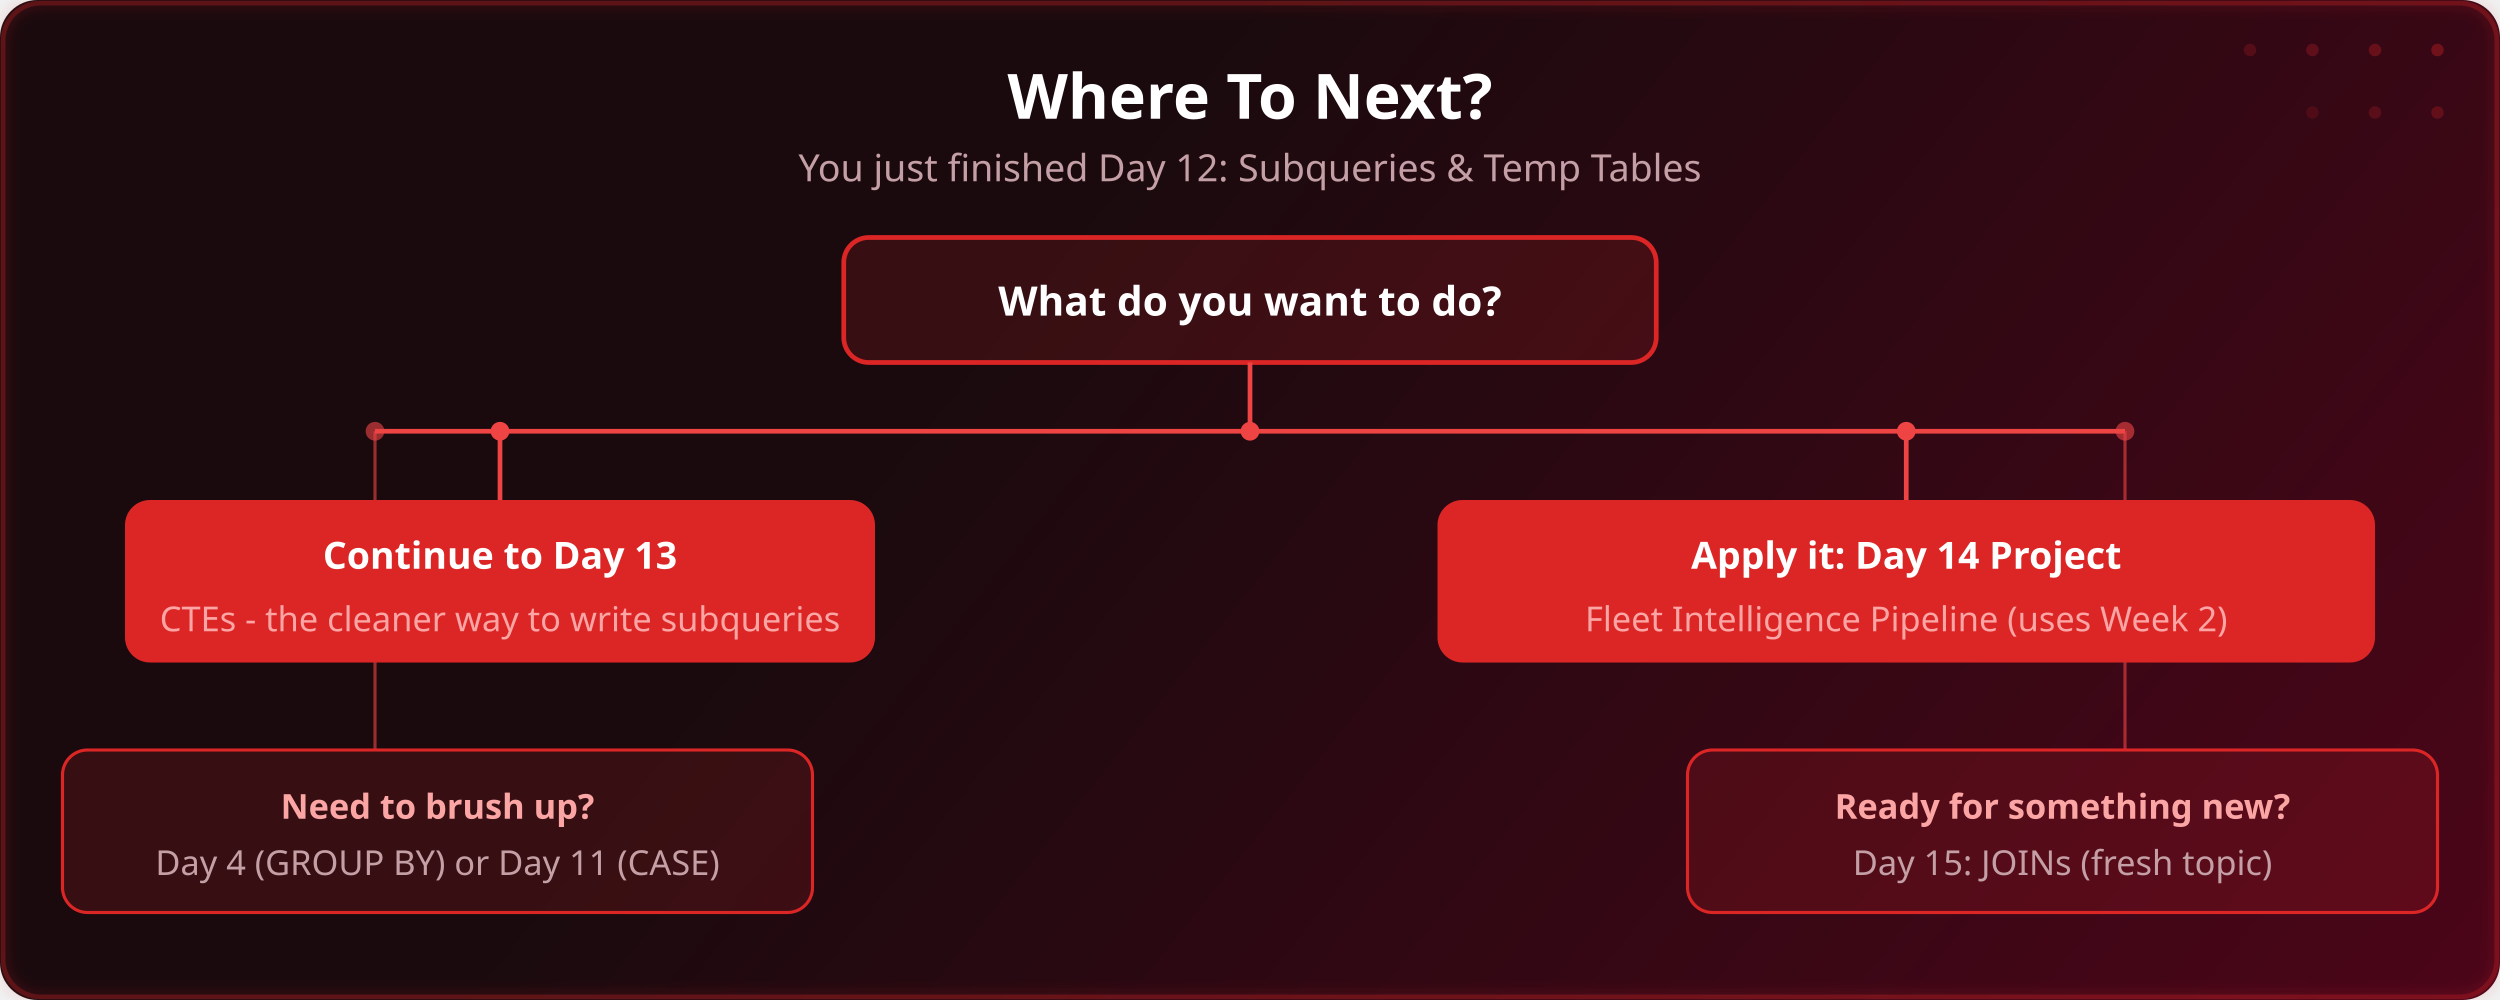
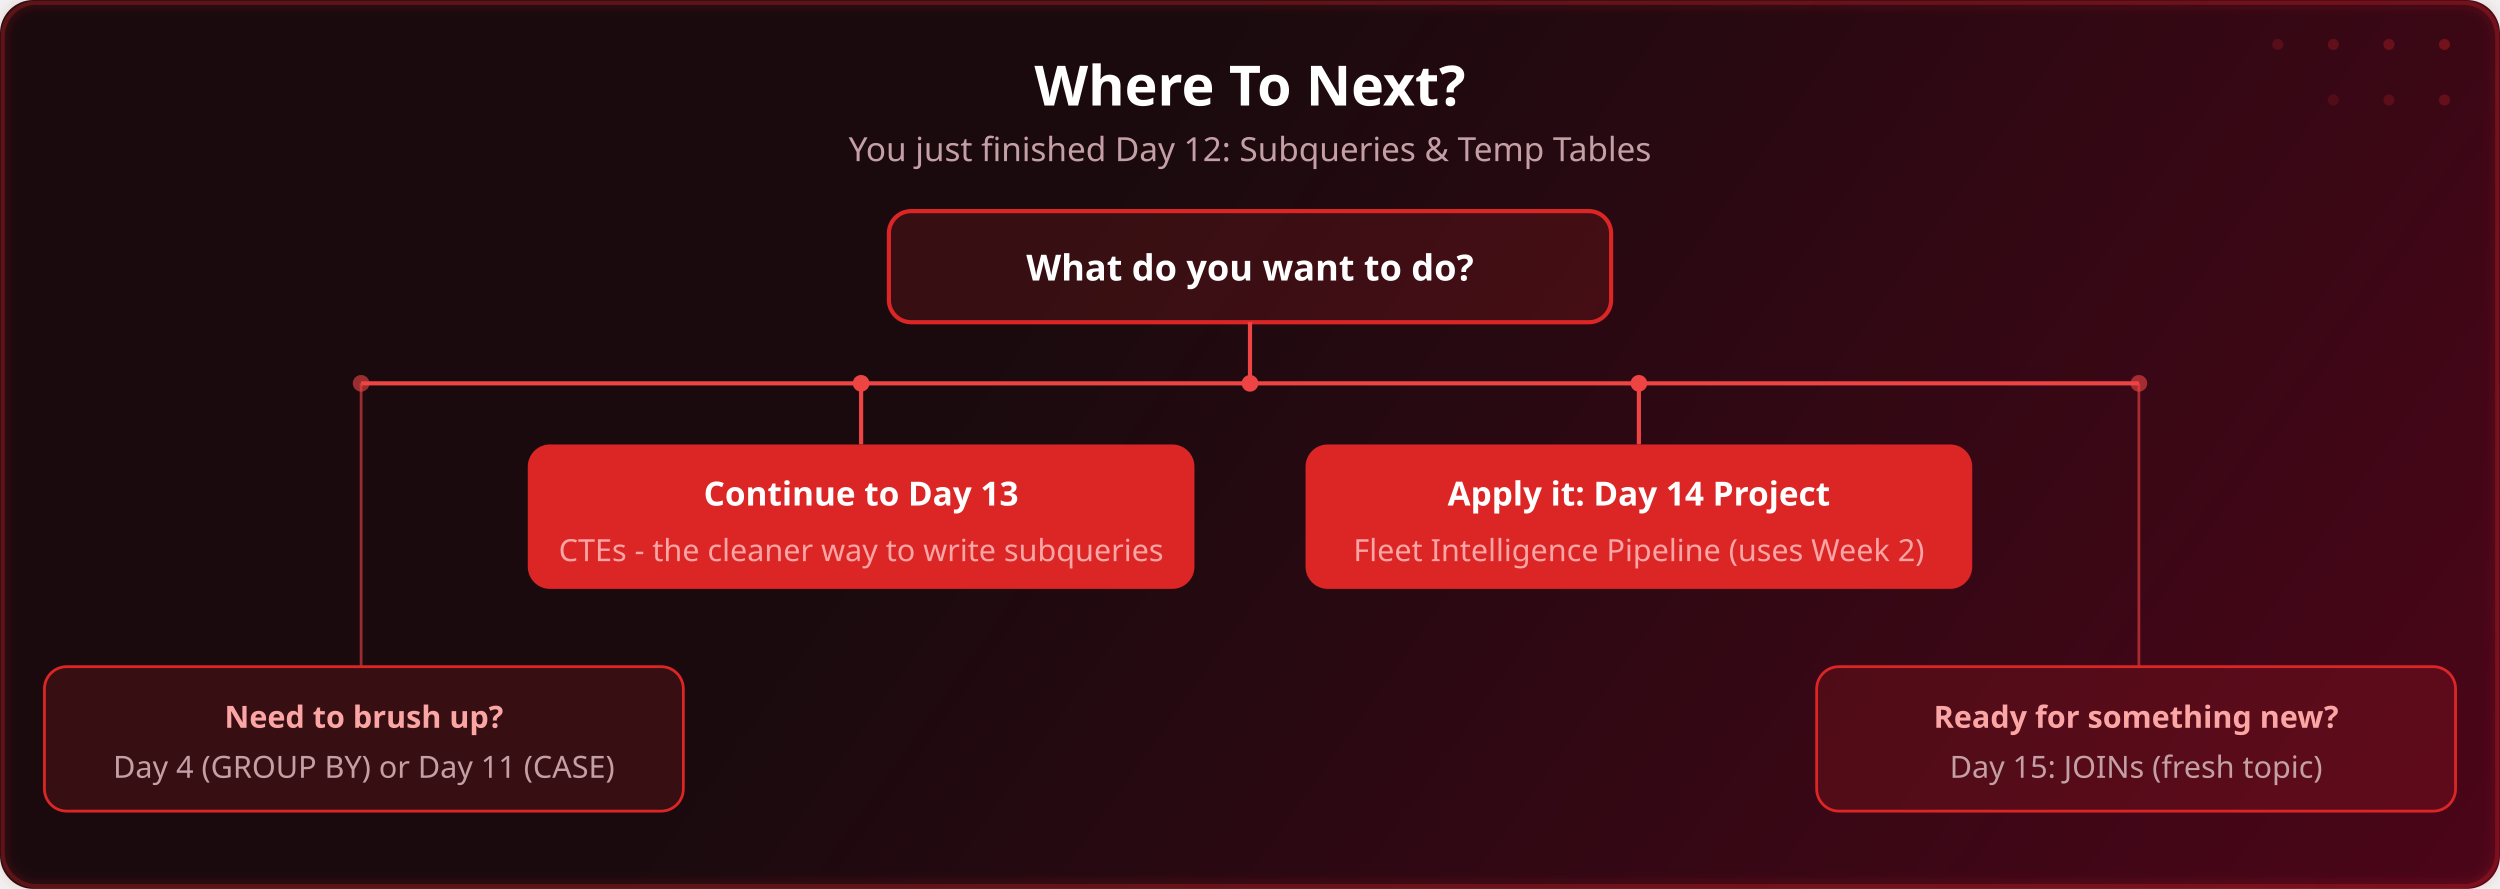
- <svg xmlns="http://www.w3.org/2000/svg" viewBox="0 0 800 320" fill="none">
+ <svg xmlns="http://www.w3.org/2000/svg" viewBox="0 0 900 320" fill="none">
  <defs>
-     <linearGradient id="wnbg" x1="400" y1="0" x2="800" y2="320" gradientUnits="userSpaceOnUse">
+     <linearGradient id="wnbg" x1="450" y1="0" x2="900" y2="320" gradientUnits="userSpaceOnUse">
      <stop offset="0%" stop-color="#1a0a0e" />
      <stop offset="100%" stop-color="#4c0519" />
    </linearGradient>
    <filter id="glow2">
      <feGaussianBlur stdDeviation="2" result="blur" />
      <feMerge>
        <feMergeNode in="blur" />
        <feMergeNode in="SourceGraphic" />
      </feMerge>
    </filter>
  </defs>
-   <rect width="800" height="320" rx="12" fill="url(#wnbg)" />
-   <rect x="1" y="1" width="798" height="318" rx="12" fill="none" stroke="#dc2626" stroke-width="1.5" opacity="0.35" filter="url(#glow2)" />
-   <circle cx="720" cy="16" r="2" fill="#dc2626" opacity="0.2" />
-   <circle cx="740" cy="16" r="2" fill="#dc2626" opacity="0.25" />
-   <circle cx="760" cy="16" r="2" fill="#dc2626" opacity="0.3" />
-   <circle cx="780" cy="16" r="2" fill="#dc2626" opacity="0.35" />
-   <circle cx="740" cy="36" r="2" fill="#dc2626" opacity="0.15" />
-   <circle cx="760" cy="36" r="2" fill="#dc2626" opacity="0.2" />
-   <circle cx="780" cy="36" r="2" fill="#dc2626" opacity="0.25" />
-   <text x="400" y="38" font-family="Segoe UI, system-ui, sans-serif" font-size="20" font-weight="700" fill="#ffffff" text-anchor="middle">Where To Next?</text>
-   <text x="400" y="58" font-family="Segoe UI, system-ui, sans-serif" font-size="12" fill="#c4a0a6" text-anchor="middle">You just finished Day 12: Subqueries &amp; Temp Tables</text>
-   <rect x="270" y="76" width="260" height="40" rx="8" fill="#dc2626" opacity="0.15" />
-   <rect x="270" y="76" width="260" height="40" rx="8" fill="none" stroke="#dc2626" stroke-width="1.5" />
-   <text x="400" y="101" font-family="Segoe UI, system-ui, sans-serif" font-size="13" font-weight="600" fill="#ffffff" text-anchor="middle">What do you want to do?</text>
-   <line x1="400" y1="116" x2="400" y2="138" stroke="#ef4444" stroke-width="1.5" />
-   <line x1="120" y1="138" x2="680" y2="138" stroke="#ef4444" stroke-width="1.5" />
-   <line x1="160" y1="138" x2="160" y2="160" stroke="#ef4444" stroke-width="1.5" />
-   <line x1="610" y1="138" x2="610" y2="160" stroke="#ef4444" stroke-width="1.5" />
-   <polyline points="120,138 120,240" fill="none" stroke="#ef4444" stroke-width="1" opacity="0.6" />
-   <polyline points="680,138 680,240" fill="none" stroke="#ef4444" stroke-width="1" opacity="0.6" />
-   <circle cx="160" cy="138" r="3" fill="#ef4444" />
-   <circle cx="610" cy="138" r="3" fill="#ef4444" />
-   <circle cx="120" cy="138" r="3" fill="#ef4444" opacity="0.6" />
-   <circle cx="680" cy="138" r="3" fill="#ef4444" opacity="0.6" />
-   <circle cx="400" cy="138" r="3" fill="#ef4444" />
-   <rect x="40" y="160" width="240" height="52" rx="8" fill="#dc2626" />
-   <text x="160" y="182" font-family="Segoe UI, system-ui, sans-serif" font-size="12" font-weight="700" fill="#ffffff" text-anchor="middle">Continue to Day 13</text>
-   <text x="160" y="202" font-family="Segoe UI, system-ui, sans-serif" font-size="11" fill="#fca5a5" text-anchor="middle">CTEs - the cleaner way to write subqueries</text>
-   <rect x="460" y="160" width="300" height="52" rx="8" fill="#dc2626" />
-   <text x="610" y="182" font-family="Segoe UI, system-ui, sans-serif" font-size="12" font-weight="700" fill="#ffffff" text-anchor="middle">Apply it: Day 14 Project</text>
-   <text x="610" y="202" font-family="Segoe UI, system-ui, sans-serif" font-size="11" fill="#fca5a5" text-anchor="middle">Fleet Intelligence Pipeline (uses Week 2)</text>
-   <rect x="20" y="240" width="240" height="52" rx="8" fill="#dc2626" opacity="0.15" />
-   <rect x="20" y="240" width="240" height="52" rx="8" fill="none" stroke="#dc2626" stroke-width="1" />
-   <text x="140" y="262" font-family="Segoe UI, system-ui, sans-serif" font-size="11" font-weight="600" fill="#fca5a5" text-anchor="middle">Need to brush up?</text>
-   <text x="140" y="280" font-family="Segoe UI, system-ui, sans-serif" font-size="11" fill="#c4a0a6" text-anchor="middle">Day 4 (GROUP BY) or Day 11 (CASE)</text>
-   <rect x="540" y="240" width="240" height="52" rx="8" fill="#dc2626" opacity="0.15" />
-   <rect x="540" y="240" width="240" height="52" rx="8" fill="none" stroke="#dc2626" stroke-width="1" />
-   <text x="660" y="262" font-family="Segoe UI, system-ui, sans-serif" font-size="11" font-weight="600" fill="#fca5a5" text-anchor="middle">Ready for something new?</text>
-   <text x="660" y="280" font-family="Segoe UI, system-ui, sans-serif" font-size="11" fill="#c4a0a6" text-anchor="middle">Day 15: JOINs (fresh topic)</text>
+   <rect width="900" height="320" rx="12" fill="url(#wnbg)" />
+   <rect x="1" y="1" width="898" height="318" rx="12" fill="none" stroke="#dc2626" stroke-width="1.5" opacity="0.35" filter="url(#glow2)" />
+   <circle cx="820" cy="16" r="2" fill="#dc2626" opacity="0.2" />
+   <circle cx="840" cy="16" r="2" fill="#dc2626" opacity="0.25" />
+   <circle cx="860" cy="16" r="2" fill="#dc2626" opacity="0.3" />
+   <circle cx="880" cy="16" r="2" fill="#dc2626" opacity="0.35" />
+   <circle cx="840" cy="36" r="2" fill="#dc2626" opacity="0.15" />
+   <circle cx="860" cy="36" r="2" fill="#dc2626" opacity="0.2" />
+   <circle cx="880" cy="36" r="2" fill="#dc2626" opacity="0.25" />
+   <text x="450" y="38" font-family="Segoe UI, system-ui, sans-serif" font-size="20" font-weight="700" fill="#ffffff" text-anchor="middle">Where To Next?</text>
+   <text x="450" y="58" font-family="Segoe UI, system-ui, sans-serif" font-size="12" fill="#c4a0a6" text-anchor="middle">You just finished Day 12: Subqueries &amp; Temp Tables</text>
+   <rect x="320" y="76" width="260" height="40" rx="8" fill="#dc2626" opacity="0.15" />
+   <rect x="320" y="76" width="260" height="40" rx="8" fill="none" stroke="#dc2626" stroke-width="1.5" />
+   <text x="450" y="101" font-family="Segoe UI, system-ui, sans-serif" font-size="13" font-weight="600" fill="#ffffff" text-anchor="middle">What do you want to do?</text>
+   <line x1="450" y1="116" x2="450" y2="138" stroke="#ef4444" stroke-width="1.5" />
+   <line x1="130" y1="138" x2="770" y2="138" stroke="#ef4444" stroke-width="1.5" />
+   <circle cx="450" cy="138" r="3" fill="#ef4444" />
+   <circle cx="310" cy="138" r="3" fill="#ef4444" />
+   <circle cx="590" cy="138" r="3" fill="#ef4444" />
+   <circle cx="130" cy="138" r="3" fill="#ef4444" opacity="0.6" />
+   <circle cx="770" cy="138" r="3" fill="#ef4444" opacity="0.6" />
+   <line x1="310" y1="138" x2="310" y2="160" stroke="#ef4444" stroke-width="1.5" />
+   <line x1="590" y1="138" x2="590" y2="160" stroke="#ef4444" stroke-width="1.5" />
+   <line x1="130" y1="138" x2="130" y2="240" stroke="#ef4444" stroke-width="1" opacity="0.6" />
+   <line x1="770" y1="138" x2="770" y2="240" stroke="#ef4444" stroke-width="1" opacity="0.6" />
+   <rect x="190" y="160" width="240" height="52" rx="8" fill="#dc2626" />
+   <text x="310" y="182" font-family="Segoe UI, system-ui, sans-serif" font-size="12" font-weight="700" fill="#ffffff" text-anchor="middle">Continue to Day 13</text>
+   <text x="310" y="202" font-family="Segoe UI, system-ui, sans-serif" font-size="11" fill="#fca5a5" text-anchor="middle">CTEs - the cleaner way to write subqueries</text>
+   <rect x="470" y="160" width="240" height="52" rx="8" fill="#dc2626" />
+   <text x="590" y="182" font-family="Segoe UI, system-ui, sans-serif" font-size="12" font-weight="700" fill="#ffffff" text-anchor="middle">Apply it: Day 14 Project</text>
+   <text x="590" y="202" font-family="Segoe UI, system-ui, sans-serif" font-size="11" fill="#fca5a5" text-anchor="middle">Fleet Intelligence Pipeline (uses Week 2)</text>
+   <rect x="16" y="240" width="230" height="52" rx="8" fill="#dc2626" opacity="0.15" />
+   <rect x="16" y="240" width="230" height="52" rx="8" fill="none" stroke="#dc2626" stroke-width="1" />
+   <text x="131" y="262" font-family="Segoe UI, system-ui, sans-serif" font-size="11" font-weight="600" fill="#fca5a5" text-anchor="middle">Need to brush up?</text>
+   <text x="131" y="280" font-family="Segoe UI, system-ui, sans-serif" font-size="11" fill="#c4a0a6" text-anchor="middle">Day 4 (GROUP BY) or Day 11 (CASE)</text>
+   <rect x="654" y="240" width="230" height="52" rx="8" fill="#dc2626" opacity="0.15" />
+   <rect x="654" y="240" width="230" height="52" rx="8" fill="none" stroke="#dc2626" stroke-width="1" />
+   <text x="769" y="262" font-family="Segoe UI, system-ui, sans-serif" font-size="11" font-weight="600" fill="#fca5a5" text-anchor="middle">Ready for something new?</text>
+   <text x="769" y="280" font-family="Segoe UI, system-ui, sans-serif" font-size="11" fill="#c4a0a6" text-anchor="middle">Day 15: JOINs (fresh topic)</text>
</svg>
